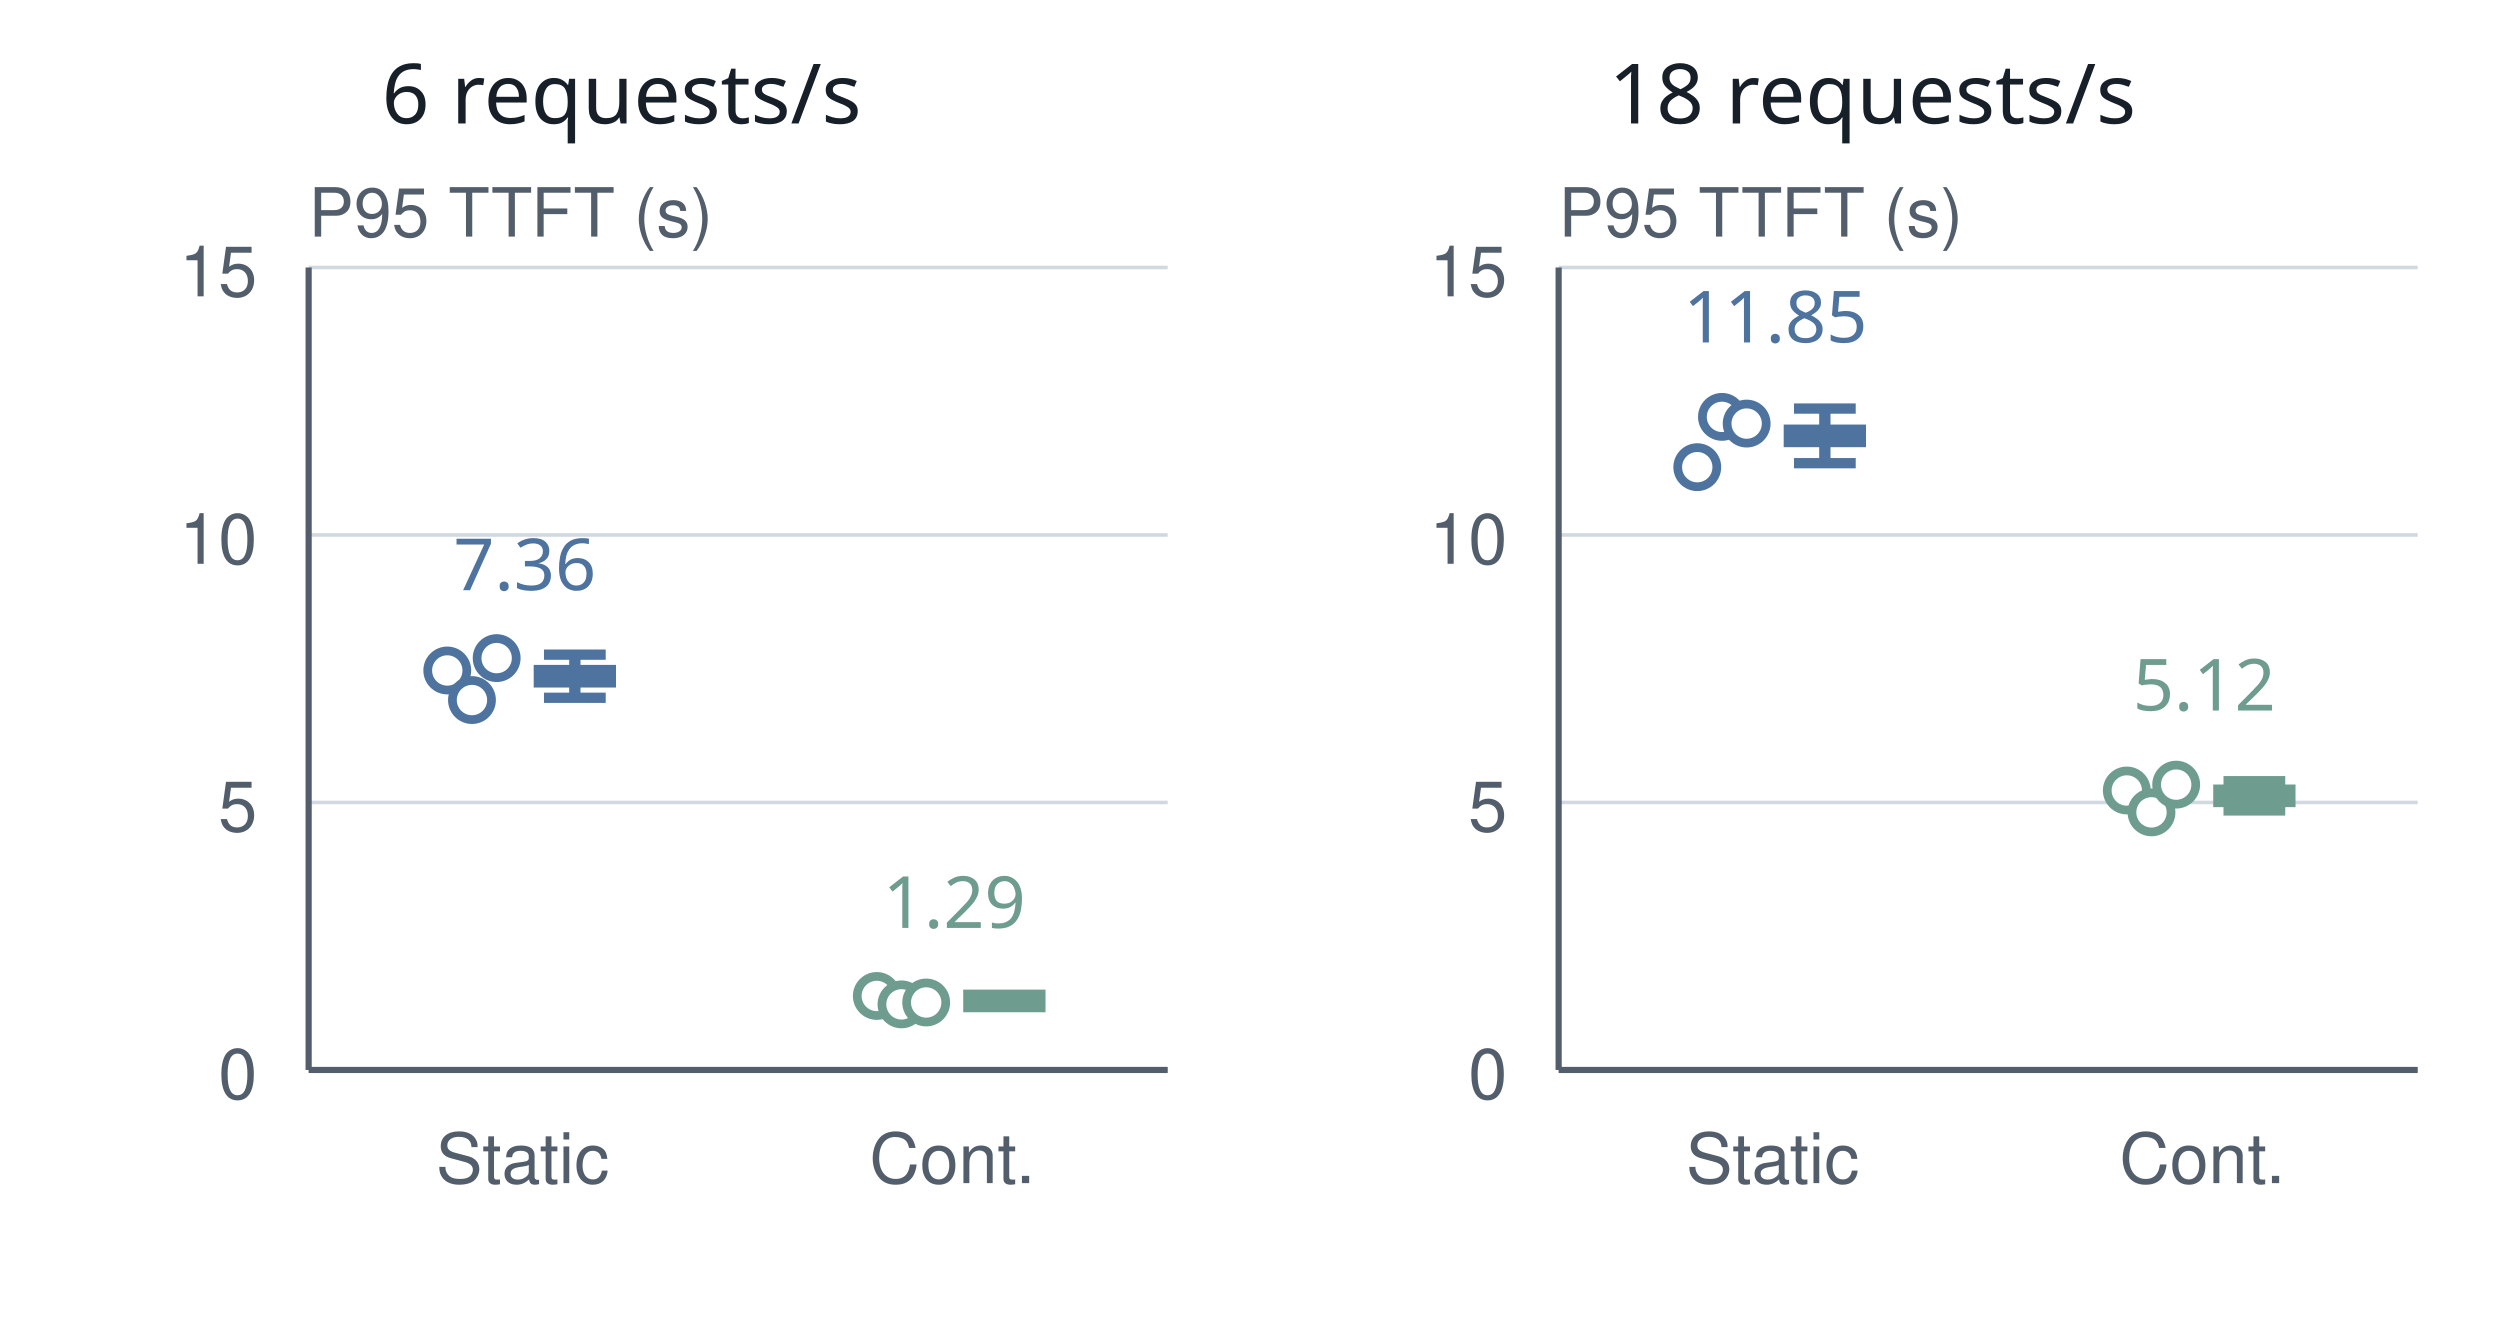
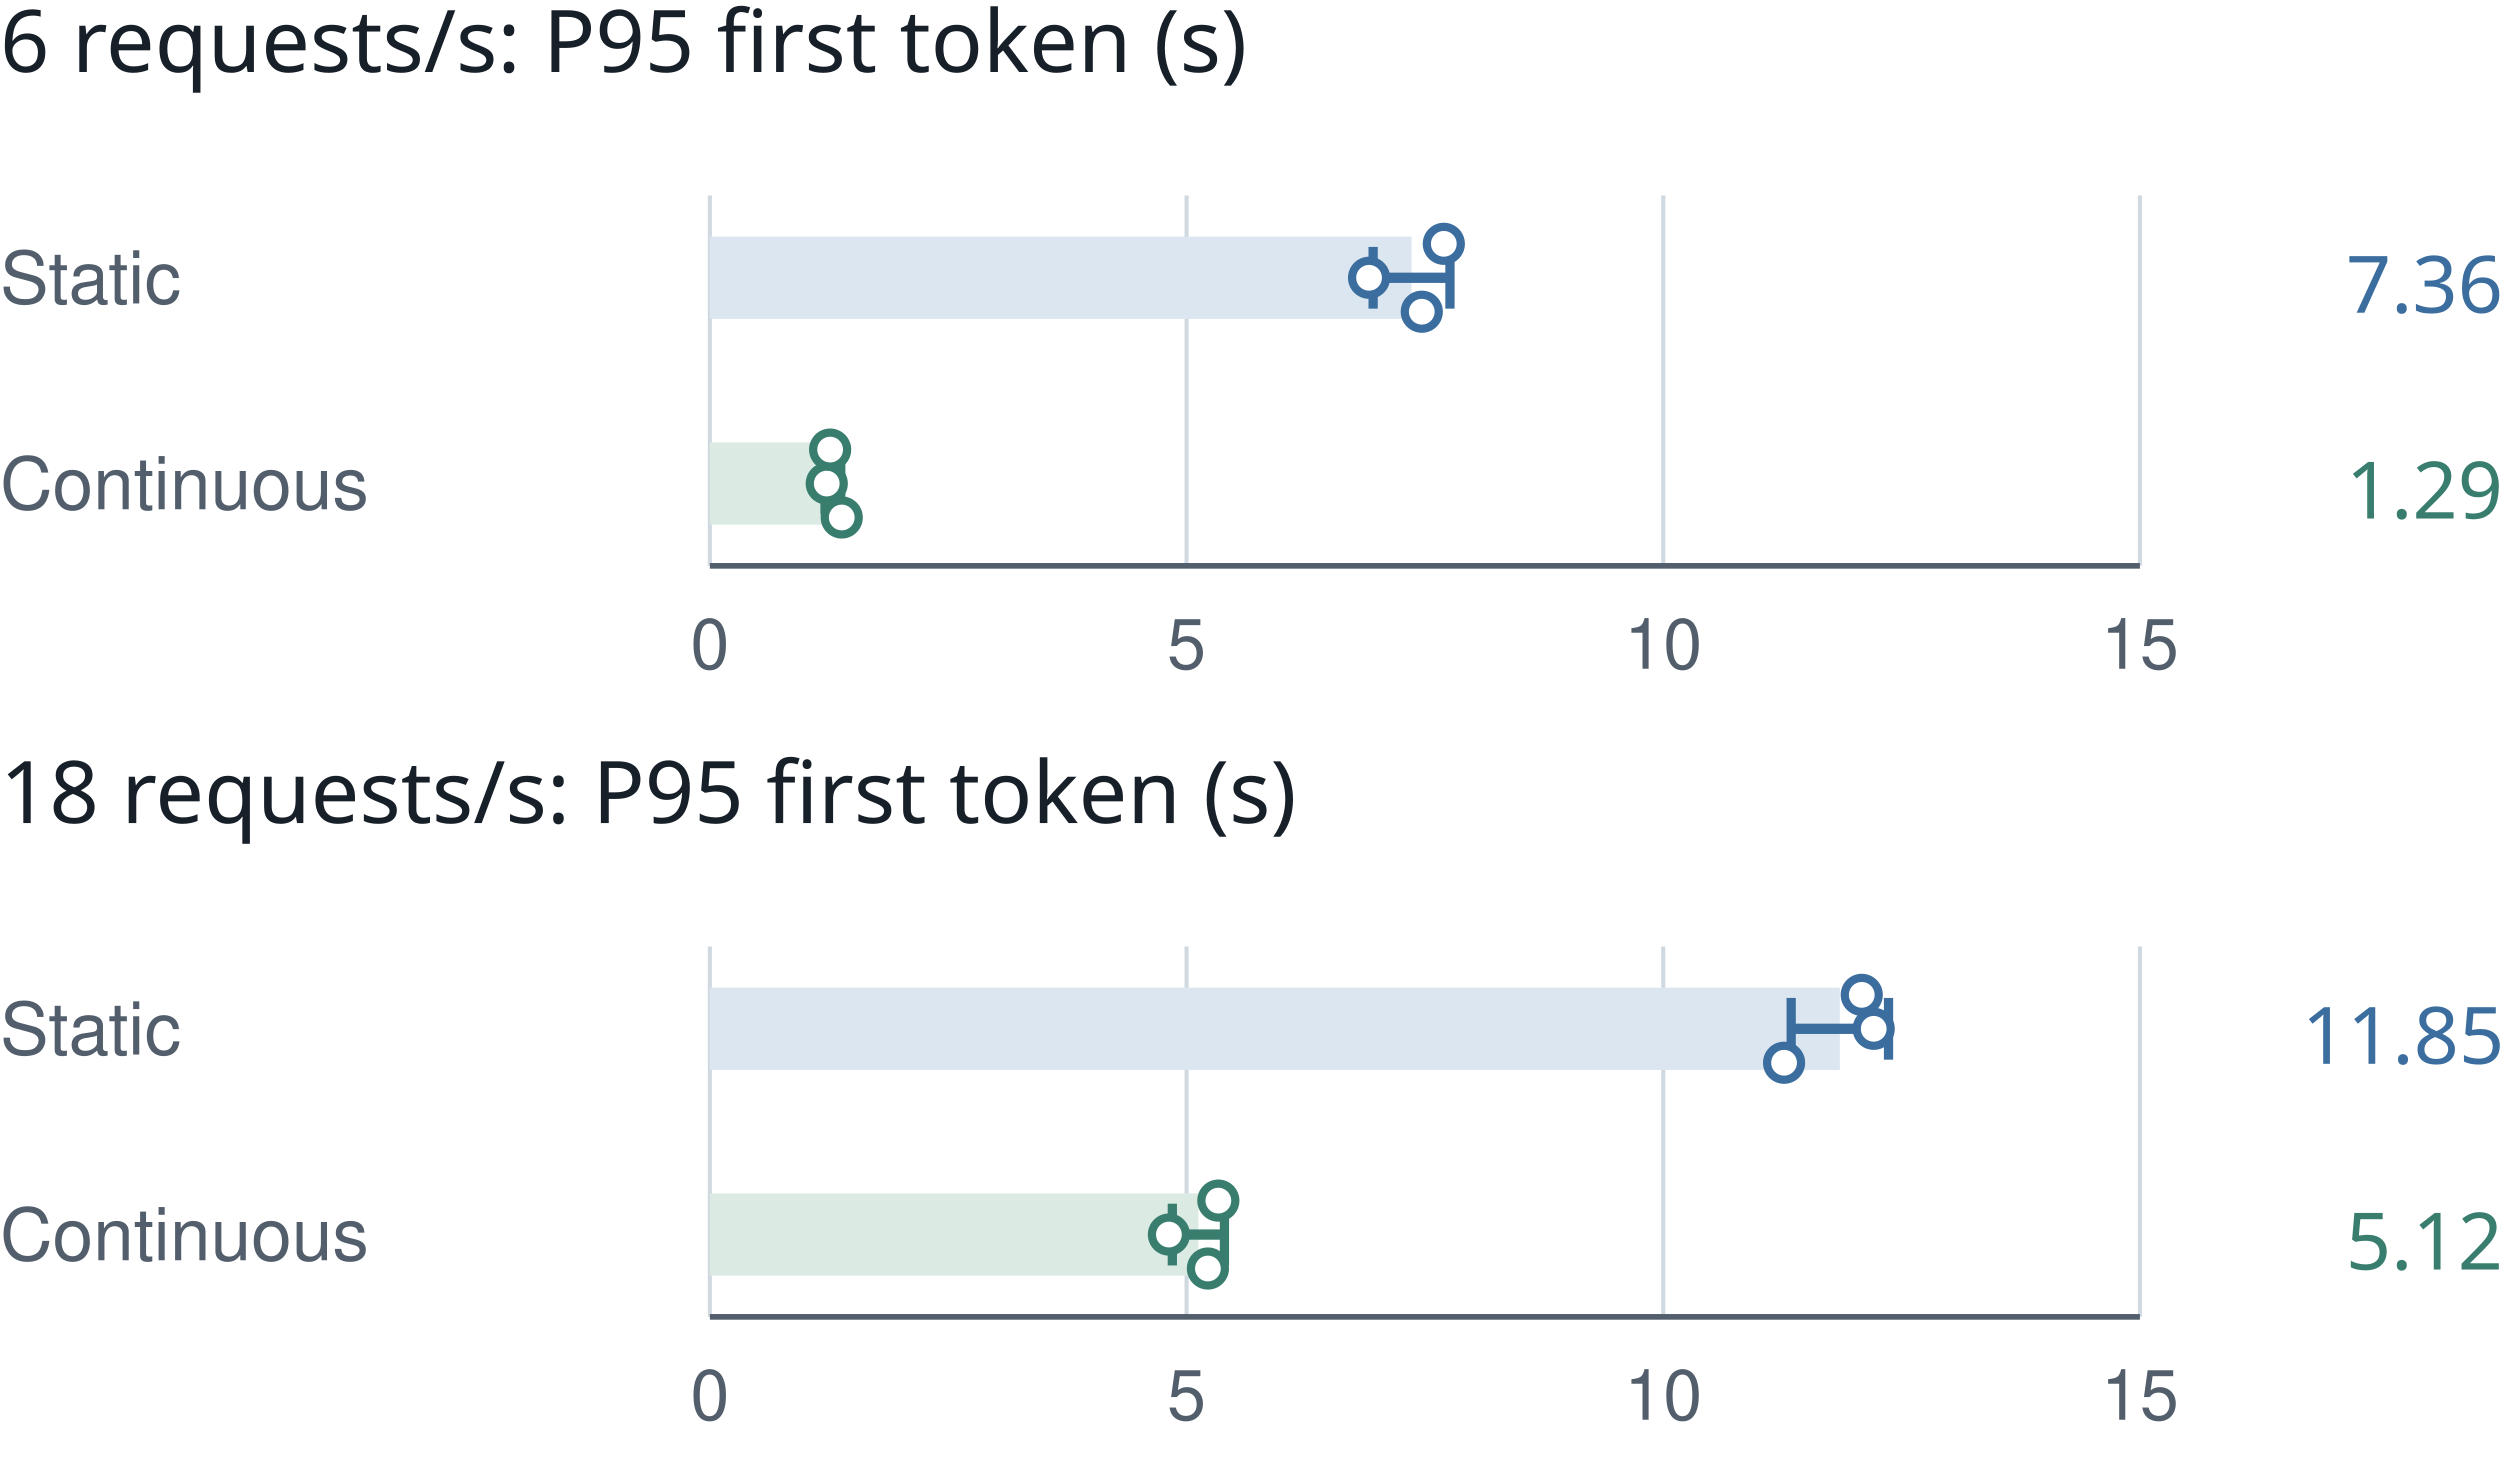
- <svg xmlns="http://www.w3.org/2000/svg" width="243.0" height="129" preserveAspectRatio="xMinYMin meet" viewBox="0 0 243 129" version="1.0" fill-rule="evenodd">
+ <svg xmlns="http://www.w3.org/2000/svg" width="243.0" height="144" preserveAspectRatio="xMinYMin meet" viewBox="0 0 243 144" version="1.0" fill-rule="evenodd">
  <clipPath id="clip">
-     <rect x="0" y="0" width="243.0" height="129" />
+     <rect x="0" y="0" width="243.0" height="144" />
  </clipPath>
-   <g id="group" transform="scale(1,-1) translate(0,-129)" style="clip-path: url(#clip)">
+   <g id="group" transform="scale(1,-1) translate(0,-144)" style="clip-path: url(#clip)">
    <g transform="">
-       <text x="37.114" y="117" style="font-family: Helvetica-Bold; font-size: 8.1px;fill: rgb(9%,12%,16%); stroke:none;" transform="translate(0,234) scale(1,-1)">6 requests/s</text>
-       <text x="30.0" y="106" style="font-family: Helvetica; font-size: 6.6px;fill: rgb(32%,37%,42%); stroke:none;" transform="translate(0,212) scale(1,-1)">P95 TTFT (s)</text>
-       <path d="M 30,25 L 113.5,25 Z" style="stroke: rgb(82%,85%,88%); stroke-linecap: butt; stroke-width: 0.35;" />
-       <text x="21.219" y="22.8" style="font-family: Helvetica; font-size: 6.8px;fill: rgb(32%,37%,42%); stroke:none;" transform="translate(0,45) scale(1,-1)">0</text>
-       <path d="M 30,51 L 113.5,51 Z" style="stroke: rgb(82%,85%,88%); stroke-linecap: butt; stroke-width: 0.35;" />
-       <text x="21.219" y="48.8" style="font-family: Helvetica; font-size: 6.8px;fill: rgb(32%,37%,42%); stroke:none;" transform="translate(0,97) scale(1,-1)">5</text>
-       <path d="M 30,77 L 113.5,77 Z" style="stroke: rgb(82%,85%,88%); stroke-linecap: butt; stroke-width: 0.35;" />
-       <text x="17.438" y="74.8" style="font-family: Helvetica; font-size: 6.8px;fill: rgb(32%,37%,42%); stroke:none;" transform="translate(0,149) scale(1,-1)">10</text>
-       <path d="M 30,103 L 113.5,103 Z" style="stroke: rgb(82%,85%,88%); stroke-linecap: butt; stroke-width: 0.35;" />
-       <text x="17.438" y="100.8" style="font-family: Helvetica; font-size: 6.8px;fill: rgb(32%,37%,42%); stroke:none;" transform="translate(0,201) scale(1,-1)">15</text>
-       <path d="M 30,25 L 30,103 Z" style="stroke: rgb(32%,37%,42%); stroke-linecap: butt; stroke-width: 0.6;" />
-       <path d="M 30,25 L 113.5,25 Z" style="stroke: rgb(32%,37%,42%); stroke-linecap: butt; stroke-width: 0.6;" />
-       <circle cx="43.475" cy="63.83" r="1.9" style="stroke: rgb(30%,45%,62%); stroke-linecap: butt; stroke-width: 0.85; fill: rgb(100%,100%,100%); fill-rule: evenodd;" />
-       <circle cx="45.875" cy="60.954" r="1.9" style="stroke: rgb(30%,45%,62%); stroke-linecap: butt; stroke-width: 0.85; fill: rgb(100%,100%,100%); fill-rule: evenodd;" />
-       <circle cx="48.275" cy="65.032" r="1.9" style="stroke: rgb(30%,45%,62%); stroke-linecap: butt; stroke-width: 0.85; fill: rgb(100%,100%,100%); fill-rule: evenodd;" />
-       <path d="M 55.875,61.176 L 55.875,65.367 Z" style="stroke: rgb(30%,45%,62%); stroke-linecap: butt; stroke-width: 1.1;" />
-       <path d="M 52.875,61.176 L 58.875,61.176 Z" style="stroke: rgb(30%,45%,62%); stroke-linecap: butt; stroke-width: 1;" />
-       <path d="M 52.875,65.367 L 58.875,65.367 Z" style="stroke: rgb(30%,45%,62%); stroke-linecap: butt; stroke-width: 1;" />
-       <path d="M 51.875,63.272 L 59.875,63.272 Z" style="stroke: rgb(30%,45%,62%); stroke-linecap: butt; stroke-width: 2.2;" />
-       <text x="42.372" y="14" style="font-family: Helvetica; font-size: 6.8px;fill: rgb(32%,37%,42%); stroke:none;" transform="translate(0,28) scale(1,-1)">Static</text>
-       <text x="44.064" y="72.367" style="font-family: Helvetica-Bold; font-size: 7px;fill: rgb(30%,45%,62%); stroke:none;" transform="translate(0,144) scale(1,-1)">7.36</text>
-       <circle cx="85.225" cy="32.193" r="1.9" style="stroke: rgb(43%,61%,56%); stroke-linecap: butt; stroke-width: 0.85; fill: rgb(100%,100%,100%); fill-rule: evenodd;" />
-       <circle cx="87.625" cy="31.375" r="1.9" style="stroke: rgb(43%,61%,56%); stroke-linecap: butt; stroke-width: 0.85; fill: rgb(100%,100%,100%); fill-rule: evenodd;" />
-       <circle cx="90.025" cy="31.559" r="1.9" style="stroke: rgb(43%,61%,56%); stroke-linecap: butt; stroke-width: 0.85; fill: rgb(100%,100%,100%); fill-rule: evenodd;" />
-       <path d="M 97.625,31.28 L 97.625,32.138 Z" style="stroke: rgb(43%,61%,56%); stroke-linecap: butt; stroke-width: 1.1;" />
-       <path d="M 94.625,31.28 L 100.625,31.28 Z" style="stroke: rgb(43%,61%,56%); stroke-linecap: butt; stroke-width: 1;" />
-       <path d="M 94.625,32.138 L 100.625,32.138 Z" style="stroke: rgb(43%,61%,56%); stroke-linecap: butt; stroke-width: 1;" />
-       <path d="M 93.625,31.709 L 101.625,31.709 Z" style="stroke: rgb(43%,61%,56%); stroke-linecap: butt; stroke-width: 2.2;" />
-       <text x="84.499" y="14" style="font-family: Helvetica; font-size: 6.8px;fill: rgb(32%,37%,42%); stroke:none;" transform="translate(0,28) scale(1,-1)">Cont.</text>
-       <text x="85.814" y="39.193" style="font-family: Helvetica-Bold; font-size: 7px;fill: rgb(43%,61%,56%); stroke:none;" transform="translate(0,78) scale(1,-1)">1.29</text>
-       <text x="156.362" y="117" style="font-family: Helvetica-Bold; font-size: 8.1px;fill: rgb(9%,12%,16%); stroke:none;" transform="translate(0,234) scale(1,-1)">18 requests/s</text>
-       <text x="151.5" y="106" style="font-family: Helvetica; font-size: 6.6px;fill: rgb(32%,37%,42%); stroke:none;" transform="translate(0,212) scale(1,-1)">P95 TTFT (s)</text>
-       <path d="M 151.5,25 L 235,25 Z" style="stroke: rgb(82%,85%,88%); stroke-linecap: butt; stroke-width: 0.35;" />
-       <text x="142.719" y="22.8" style="font-family: Helvetica; font-size: 6.8px;fill: rgb(32%,37%,42%); stroke:none;" transform="translate(0,45) scale(1,-1)">0</text>
-       <path d="M 151.5,51 L 235,51 Z" style="stroke: rgb(82%,85%,88%); stroke-linecap: butt; stroke-width: 0.35;" />
-       <text x="142.719" y="48.8" style="font-family: Helvetica; font-size: 6.8px;fill: rgb(32%,37%,42%); stroke:none;" transform="translate(0,97) scale(1,-1)">5</text>
-       <path d="M 151.5,77 L 235,77 Z" style="stroke: rgb(82%,85%,88%); stroke-linecap: butt; stroke-width: 0.35;" />
-       <text x="138.938" y="74.8" style="font-family: Helvetica; font-size: 6.8px;fill: rgb(32%,37%,42%); stroke:none;" transform="translate(0,149) scale(1,-1)">10</text>
-       <path d="M 151.5,103 L 235,103 Z" style="stroke: rgb(82%,85%,88%); stroke-linecap: butt; stroke-width: 0.35;" />
-       <text x="138.938" y="100.8" style="font-family: Helvetica; font-size: 6.8px;fill: rgb(32%,37%,42%); stroke:none;" transform="translate(0,201) scale(1,-1)">15</text>
-       <path d="M 151.5,25 L 151.5,103 Z" style="stroke: rgb(32%,37%,42%); stroke-linecap: butt; stroke-width: 0.6;" />
-       <path d="M 151.5,25 L 235,25 Z" style="stroke: rgb(32%,37%,42%); stroke-linecap: butt; stroke-width: 0.6;" />
-       <circle cx="164.975" cy="83.591" r="1.9" style="stroke: rgb(30%,45%,62%); stroke-linecap: butt; stroke-width: 0.85; fill: rgb(100%,100%,100%); fill-rule: evenodd;" />
-       <circle cx="167.375" cy="88.48" r="1.9" style="stroke: rgb(30%,45%,62%); stroke-linecap: butt; stroke-width: 0.85; fill: rgb(100%,100%,100%); fill-rule: evenodd;" />
-       <circle cx="169.775" cy="87.828" r="1.9" style="stroke: rgb(30%,45%,62%); stroke-linecap: butt; stroke-width: 0.85; fill: rgb(100%,100%,100%); fill-rule: evenodd;" />
-       <path d="M 177.375,83.978 L 177.375,89.287 Z" style="stroke: rgb(30%,45%,62%); stroke-linecap: butt; stroke-width: 1.1;" />
-       <path d="M 174.375,83.978 L 180.375,83.978 Z" style="stroke: rgb(30%,45%,62%); stroke-linecap: butt; stroke-width: 1;" />
-       <path d="M 174.375,89.287 L 180.375,89.287 Z" style="stroke: rgb(30%,45%,62%); stroke-linecap: butt; stroke-width: 1;" />
-       <path d="M 173.375,86.633 L 181.375,86.633 Z" style="stroke: rgb(30%,45%,62%); stroke-linecap: butt; stroke-width: 2.2;" />
-       <text x="163.872" y="14" style="font-family: Helvetica; font-size: 6.8px;fill: rgb(32%,37%,42%); stroke:none;" transform="translate(0,28) scale(1,-1)">Static</text>
-       <text x="163.618" y="96.287" style="font-family: Helvetica-Bold; font-size: 7px;fill: rgb(30%,45%,62%); stroke:none;" transform="translate(0,192) scale(1,-1)">11.85</text>
-       <circle cx="206.725" cy="52.165" r="1.9" style="stroke: rgb(43%,61%,56%); stroke-linecap: butt; stroke-width: 0.85; fill: rgb(100%,100%,100%); fill-rule: evenodd;" />
-       <circle cx="209.125" cy="50.037" r="1.9" style="stroke: rgb(43%,61%,56%); stroke-linecap: butt; stroke-width: 0.85; fill: rgb(100%,100%,100%); fill-rule: evenodd;" />
-       <circle cx="211.525" cy="52.734" r="1.9" style="stroke: rgb(43%,61%,56%); stroke-linecap: butt; stroke-width: 0.85; fill: rgb(100%,100%,100%); fill-rule: evenodd;" />
-       <path d="M 219.125,50.224 L 219.125,53.067 Z" style="stroke: rgb(43%,61%,56%); stroke-linecap: butt; stroke-width: 1.1;" />
-       <path d="M 216.125,50.224 L 222.125,50.224 Z" style="stroke: rgb(43%,61%,56%); stroke-linecap: butt; stroke-width: 1;" />
-       <path d="M 216.125,53.067 L 222.125,53.067 Z" style="stroke: rgb(43%,61%,56%); stroke-linecap: butt; stroke-width: 1;" />
-       <path d="M 215.125,51.645 L 223.125,51.645 Z" style="stroke: rgb(43%,61%,56%); stroke-linecap: butt; stroke-width: 2.2;" />
-       <text x="205.999" y="14" style="font-family: Helvetica; font-size: 6.8px;fill: rgb(32%,37%,42%); stroke:none;" transform="translate(0,28) scale(1,-1)">Cont.</text>
-       <text x="207.314" y="60.067" style="font-family: Helvetica-Bold; font-size: 7px;fill: rgb(43%,61%,56%); stroke:none;" transform="translate(0,120) scale(1,-1)">5.12</text>
+       <text x="0" y="137" style="font-family: Helvetica-Bold; font-size: 8.4px;fill: rgb(9%,12%,16%); stroke:none;" transform="translate(0,274) scale(1,-1)">6 requests/s: P95 first token (s)</text>
+       <path d="M 69,89 L 69,125 Z" style="stroke: rgb(82%,85%,88%); stroke-linecap: butt; stroke-width: 0.4;" />
+       <text x="67.11" y="79" style="font-family: Helvetica; font-size: 6.8px;fill: rgb(32%,37%,42%); stroke:none;" transform="translate(0,158) scale(1,-1)">0</text>
+       <path d="M 115.333,89 L 115.333,125 Z" style="stroke: rgb(82%,85%,88%); stroke-linecap: butt; stroke-width: 0.4;" />
+       <text x="113.443" y="79" style="font-family: Helvetica; font-size: 6.8px;fill: rgb(32%,37%,42%); stroke:none;" transform="translate(0,158) scale(1,-1)">5</text>
+       <path d="M 161.667,89 L 161.667,125 Z" style="stroke: rgb(82%,85%,88%); stroke-linecap: butt; stroke-width: 0.4;" />
+       <text x="157.886" y="79" style="font-family: Helvetica; font-size: 6.8px;fill: rgb(32%,37%,42%); stroke:none;" transform="translate(0,158) scale(1,-1)">10</text>
+       <path d="M 208,89 L 208,125 Z" style="stroke: rgb(82%,85%,88%); stroke-linecap: butt; stroke-width: 0.4;" />
+       <text x="204.219" y="79" style="font-family: Helvetica; font-size: 6.8px;fill: rgb(32%,37%,42%); stroke:none;" transform="translate(0,158) scale(1,-1)">15</text>
+       <text x="0" y="114.5" style="font-family: Helvetica; font-size: 7.1px;fill: rgb(32%,37%,42%); stroke:none;" transform="translate(0,229) scale(1,-1)">Static</text>
+       <rect x="69" y="113" width="68.202" height="8" style="stroke: none; stroke-linecap: butt; stroke-width: 1; fill: rgb(86%,90%,94%); fill-rule: evenodd;" />
+       <path d="M 133.468,117 L 140.936,117 Z" style="stroke: rgb(23%,43%,62%); stroke-linecap: butt; stroke-width: 1;" />
+       <path d="M 133.468,114 L 133.468,120 Z" style="stroke: rgb(23%,43%,62%); stroke-linecap: butt; stroke-width: 0.9;" />
+       <path d="M 140.936,114 L 140.936,120 Z" style="stroke: rgb(23%,43%,62%); stroke-linecap: butt; stroke-width: 0.9;" />
+       <circle cx="138.197" cy="113.7" r="1.65" style="stroke: rgb(23%,43%,62%); stroke-linecap: butt; stroke-width: 0.8; fill: rgb(100%,100%,100%); fill-rule: evenodd;" />
+       <circle cx="133.072" cy="117.0" r="1.65" style="stroke: rgb(23%,43%,62%); stroke-linecap: butt; stroke-width: 0.8; fill: rgb(100%,100%,100%); fill-rule: evenodd;" />
+       <circle cx="140.339" cy="120.3" r="1.65" style="stroke: rgb(23%,43%,62%); stroke-linecap: butt; stroke-width: 0.8; fill: rgb(100%,100%,100%); fill-rule: evenodd;" />
+       <text x="228.016" y="114.4" style="font-family: Helvetica-Bold; font-size: 7.7px;fill: rgb(23%,43%,62%); stroke:none;" transform="translate(0,228) scale(1,-1)">7.36</text>
+       <text x="0" y="94.5" style="font-family: Helvetica; font-size: 7.1px;fill: rgb(32%,37%,42%); stroke:none;" transform="translate(0,189) scale(1,-1)">Continuous</text>
+       <rect x="69" y="93" width="11.956" height="8" style="stroke: none; stroke-linecap: butt; stroke-width: 1; fill: rgb(86%,92%,89%); fill-rule: evenodd;" />
+       <path d="M 80.191,97 L 81.72,97 Z" style="stroke: rgb(22%,49%,43%); stroke-linecap: butt; stroke-width: 1;" />
+       <path d="M 80.191,94 L 80.191,100 Z" style="stroke: rgb(22%,49%,43%); stroke-linecap: butt; stroke-width: 0.9;" />
+       <path d="M 81.72,94 L 81.72,100 Z" style="stroke: rgb(22%,49%,43%); stroke-linecap: butt; stroke-width: 0.9;" />
+       <circle cx="81.818" cy="93.7" r="1.65" style="stroke: rgb(22%,49%,43%); stroke-linecap: butt; stroke-width: 0.8; fill: rgb(100%,100%,100%); fill-rule: evenodd;" />
+       <circle cx="80.36" cy="97.0" r="1.65" style="stroke: rgb(22%,49%,43%); stroke-linecap: butt; stroke-width: 0.8; fill: rgb(100%,100%,100%); fill-rule: evenodd;" />
+       <circle cx="80.689" cy="100.3" r="1.65" style="stroke: rgb(22%,49%,43%); stroke-linecap: butt; stroke-width: 0.8; fill: rgb(100%,100%,100%); fill-rule: evenodd;" />
+       <text x="228.016" y="94.4" style="font-family: Helvetica-Bold; font-size: 7.7px;fill: rgb(22%,49%,43%); stroke:none;" transform="translate(0,188) scale(1,-1)">1.29</text>
+       <path d="M 69,89 L 208,89 Z" style="stroke: rgb(32%,37%,42%); stroke-linecap: butt; stroke-width: 0.55;" />
+       <text x="0" y="64" style="font-family: Helvetica-Bold; font-size: 8.4px;fill: rgb(9%,12%,16%); stroke:none;" transform="translate(0,128) scale(1,-1)">18 requests/s: P95 first token (s)</text>
+       <path d="M 69,16 L 69,52 Z" style="stroke: rgb(82%,85%,88%); stroke-linecap: butt; stroke-width: 0.4;" />
+       <text x="67.11" y="6" style="font-family: Helvetica; font-size: 6.8px;fill: rgb(32%,37%,42%); stroke:none;" transform="translate(0,12) scale(1,-1)">0</text>
+       <path d="M 115.333,16 L 115.333,52 Z" style="stroke: rgb(82%,85%,88%); stroke-linecap: butt; stroke-width: 0.4;" />
+       <text x="113.443" y="6" style="font-family: Helvetica; font-size: 6.8px;fill: rgb(32%,37%,42%); stroke:none;" transform="translate(0,12) scale(1,-1)">5</text>
+       <path d="M 161.667,16 L 161.667,52 Z" style="stroke: rgb(82%,85%,88%); stroke-linecap: butt; stroke-width: 0.4;" />
+       <text x="157.886" y="6" style="font-family: Helvetica; font-size: 6.8px;fill: rgb(32%,37%,42%); stroke:none;" transform="translate(0,12) scale(1,-1)">10</text>
+       <path d="M 208,16 L 208,52 Z" style="stroke: rgb(82%,85%,88%); stroke-linecap: butt; stroke-width: 0.4;" />
+       <text x="204.219" y="6" style="font-family: Helvetica; font-size: 6.8px;fill: rgb(32%,37%,42%); stroke:none;" transform="translate(0,12) scale(1,-1)">15</text>
+       <text x="0" y="41.5" style="font-family: Helvetica; font-size: 7.1px;fill: rgb(32%,37%,42%); stroke:none;" transform="translate(0,83) scale(1,-1)">Static</text>
+       <rect x="69" y="40" width="109.833" height="8" style="stroke: none; stroke-linecap: butt; stroke-width: 1; fill: rgb(86%,90%,94%); fill-rule: evenodd;" />
+       <path d="M 174.102,44 L 183.564,44 Z" style="stroke: rgb(23%,43%,62%); stroke-linecap: butt; stroke-width: 1;" />
+       <path d="M 174.102,41 L 174.102,47 Z" style="stroke: rgb(23%,43%,62%); stroke-linecap: butt; stroke-width: 0.9;" />
+       <path d="M 183.564,41 L 183.564,47 Z" style="stroke: rgb(23%,43%,62%); stroke-linecap: butt; stroke-width: 0.9;" />
+       <circle cx="173.412" cy="40.7" r="1.65" style="stroke: rgb(23%,43%,62%); stroke-linecap: butt; stroke-width: 0.8; fill: rgb(100%,100%,100%); fill-rule: evenodd;" />
+       <circle cx="182.125" cy="44.0" r="1.65" style="stroke: rgb(23%,43%,62%); stroke-linecap: butt; stroke-width: 0.8; fill: rgb(100%,100%,100%); fill-rule: evenodd;" />
+       <circle cx="180.962" cy="47.3" r="1.65" style="stroke: rgb(23%,43%,62%); stroke-linecap: butt; stroke-width: 0.8; fill: rgb(100%,100%,100%); fill-rule: evenodd;" />
+       <text x="223.735" y="41.4" style="font-family: Helvetica-Bold; font-size: 7.7px;fill: rgb(23%,43%,62%); stroke:none;" transform="translate(0,82) scale(1,-1)">11.85</text>
+       <text x="0" y="21.5" style="font-family: Helvetica; font-size: 7.1px;fill: rgb(32%,37%,42%); stroke:none;" transform="translate(0,43) scale(1,-1)">Continuous</text>
+       <rect x="69" y="20" width="47.483" height="8" style="stroke: none; stroke-linecap: butt; stroke-width: 1; fill: rgb(86%,92%,89%); fill-rule: evenodd;" />
+       <path d="M 113.95,24 L 119.016,24 Z" style="stroke: rgb(22%,49%,43%); stroke-linecap: butt; stroke-width: 1;" />
+       <path d="M 113.95,21 L 113.95,27 Z" style="stroke: rgb(22%,49%,43%); stroke-linecap: butt; stroke-width: 0.9;" />
+       <path d="M 119.016,21 L 119.016,27 Z" style="stroke: rgb(22%,49%,43%); stroke-linecap: butt; stroke-width: 0.9;" />
+       <circle cx="117.409" cy="20.7" r="1.65" style="stroke: rgb(22%,49%,43%); stroke-linecap: butt; stroke-width: 0.8; fill: rgb(100%,100%,100%); fill-rule: evenodd;" />
+       <circle cx="113.617" cy="24.0" r="1.65" style="stroke: rgb(22%,49%,43%); stroke-linecap: butt; stroke-width: 0.8; fill: rgb(100%,100%,100%); fill-rule: evenodd;" />
+       <circle cx="118.423" cy="27.3" r="1.65" style="stroke: rgb(22%,49%,43%); stroke-linecap: butt; stroke-width: 0.8; fill: rgb(100%,100%,100%); fill-rule: evenodd;" />
+       <text x="228.016" y="21.4" style="font-family: Helvetica-Bold; font-size: 7.7px;fill: rgb(22%,49%,43%); stroke:none;" transform="translate(0,42) scale(1,-1)">5.12</text>
+       <path d="M 69,16 L 208,16 Z" style="stroke: rgb(32%,37%,42%); stroke-linecap: butt; stroke-width: 0.55;" />
    </g>
  </g>
</svg>
